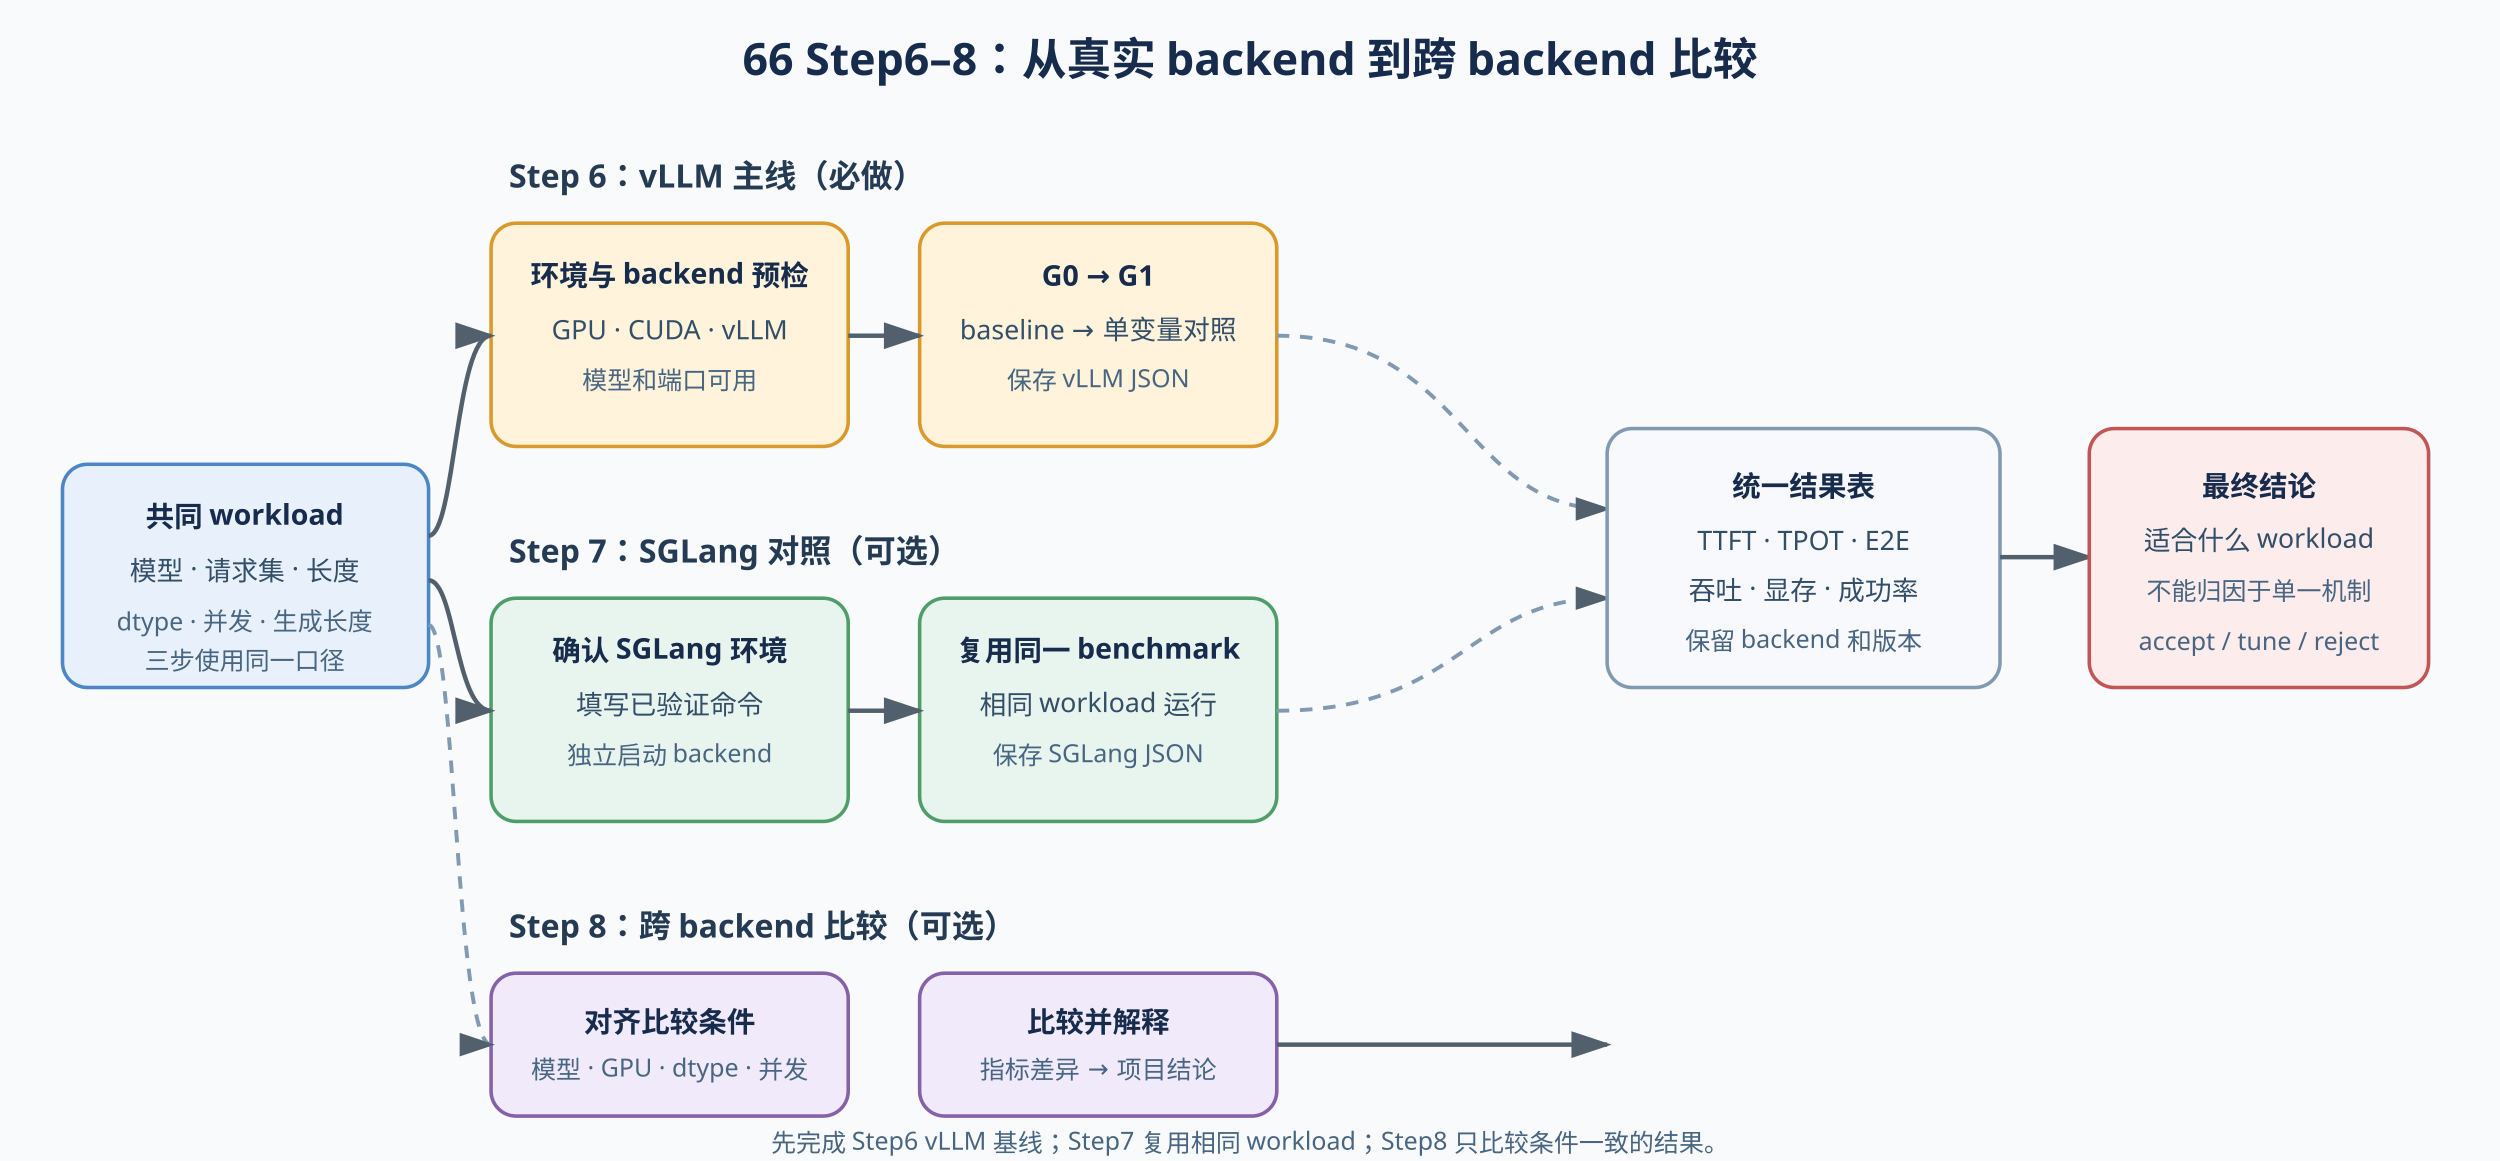
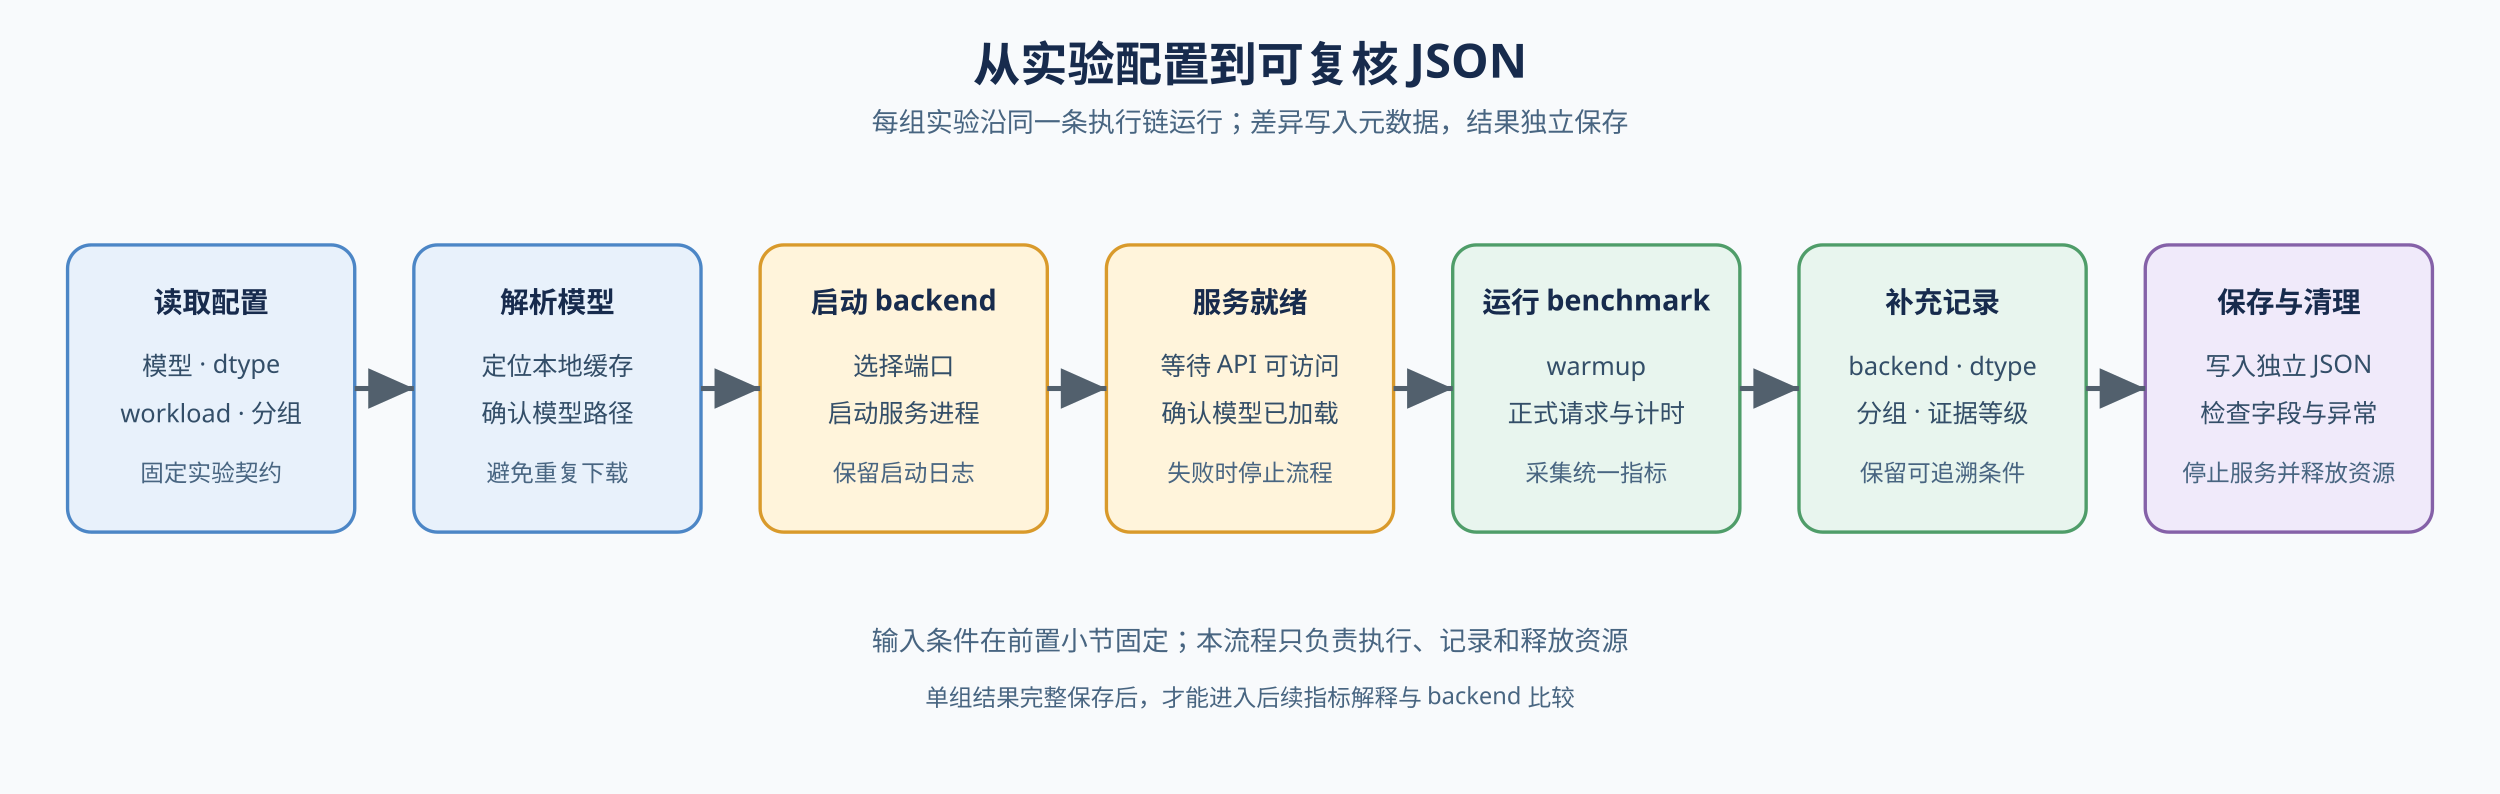
- <svg xmlns="http://www.w3.org/2000/svg" width="1400" height="650" viewBox="0 0 1400 650" role="img" aria-labelledby="title desc">
+ <svg xmlns="http://www.w3.org/2000/svg" width="1480" height="470" viewBox="0 0 1480 470" role="img" aria-labelledby="title desc">
  <defs>
-     <marker id="arrow" markerWidth="10" markerHeight="10" refX="8" refY="3" orient="auto" markerUnits="strokeWidth">
-       <path d="M0,0 L0,6 L9,3 z" fill="#52606d" />
+     <marker id="arrow" markerWidth="11" markerHeight="11" refX="9" refY="4" orient="auto" markerUnits="strokeWidth">
+       <path d="M0,0 L9,4 L0,8 Z" fill="#52606d" />
    </marker>
    <style>
-       .title { font: 700 25px sans-serif; fill: #172b4d; }
-       .lane { font: 700 18px sans-serif; fill: #243b53; }
-       .label { font: 700 16px sans-serif; fill: #172b4d; }
+       .title { font: 700 28px sans-serif; fill: #172b4d; }
+       .subtitle { font: 16px sans-serif; fill: #486581; }
+       .label { font: 700 17px sans-serif; fill: #172b4d; }
      .body { font: 15px sans-serif; fill: #334e68; }
      .small { font: 14px sans-serif; fill: #486581; }
      .box { stroke-width: 2; rx: 14; }
-       .arrow { stroke: #52606d; stroke-width: 2.5; fill: none; marker-end: url(#arrow); }
-       .dash { stroke: #829ab1; stroke-width: 2.2; stroke-dasharray: 7 6; fill: none; marker-end: url(#arrow); }
+       .arrow { stroke: #52606d; stroke-width: 3; fill: none; marker-end: url(#arrow); }
    </style>
  </defs>
-   <rect width="1400" height="650" fill="#f8fafc" />
-   <text x="700" y="42" text-anchor="middle" class="title">66 Step6–8：从真实 backend 到跨 backend 比较</text>
-   <rect x="35" y="260" width="205" height="125" class="box" fill="#e8f1fb" stroke="#4c86c6" />
-   <text x="137" y="295" text-anchor="middle" class="label">共同 workload</text>
-   <text x="137" y="325" text-anchor="middle" class="body">模型 · 请求集 · 长度</text>
-   <text x="137" y="353" text-anchor="middle" class="small">dtype · 并发 · 生成长度</text>
-   <text x="137" y="375" text-anchor="middle" class="small">三步使用同一口径</text>
-   <text x="285" y="105" class="lane">Step 6：vLLM 主线（必做）</text>
-   <rect x="275" y="125" width="200" height="125" class="box" fill="#fff4db" stroke="#d99a2b" />
-   <text x="375" y="160" text-anchor="middle" class="label">环境与 backend 预检</text>
-   <text x="375" y="190" text-anchor="middle" class="body">GPU · CUDA · vLLM</text>
-   <text x="375" y="218" text-anchor="middle" class="small">模型和端口可用</text>
-   <rect x="515" y="125" width="200" height="125" class="box" fill="#fff4db" stroke="#d99a2b" />
-   <text x="615" y="160" text-anchor="middle" class="label">G0 → G1</text>
-   <text x="615" y="190" text-anchor="middle" class="body">baseline → 单变量对照</text>
-   <text x="615" y="218" text-anchor="middle" class="small">保存 vLLM JSON</text>
-   <text x="285" y="315" class="lane">Step 7：SGLang 对照（可选）</text>
-   <rect x="275" y="335" width="200" height="125" class="box" fill="#e8f5ee" stroke="#4f9d69" />
-   <text x="375" y="370" text-anchor="middle" class="label">确认 SGLang 环境</text>
-   <text x="375" y="400" text-anchor="middle" class="body">填写已验证命令</text>
-   <text x="375" y="428" text-anchor="middle" class="small">独立启动 backend</text>
-   <rect x="515" y="335" width="200" height="125" class="box" fill="#e8f5ee" stroke="#4f9d69" />
-   <text x="615" y="370" text-anchor="middle" class="label">复用同一 benchmark</text>
-   <text x="615" y="400" text-anchor="middle" class="body">相同 workload 运行</text>
-   <text x="615" y="428" text-anchor="middle" class="small">保存 SGLang JSON</text>
-   <text x="285" y="525" class="lane">Step 8：跨 backend 比较（可选）</text>
-   <rect x="275" y="545" width="200" height="80" class="box" fill="#f0eafa" stroke="#8561a8" />
-   <text x="375" y="578" text-anchor="middle" class="label">对齐比较条件</text>
-   <text x="375" y="604" text-anchor="middle" class="small">模型 · GPU · dtype · 并发</text>
-   <rect x="515" y="545" width="200" height="80" class="box" fill="#f0eafa" stroke="#8561a8" />
-   <text x="615" y="578" text-anchor="middle" class="label">比较并解释</text>
-   <text x="615" y="604" text-anchor="middle" class="small">指标差异 → 项目结论</text>
-   <path d="M240 300 C255 300 255 188 275 188" class="arrow" />
-   <path d="M240 325 C255 325 255 398 275 398" class="arrow" />
-   <path d="M240 350 C255 350 255 585 275 585" class="dash" />
-   <path d="M475 188 H515" class="arrow" />
-   <path d="M475 398 H515" class="arrow" />
-   <path d="M715 188 C820 188 820 285 900 285" class="dash" />
-   <path d="M715 398 C820 398 820 335 900 335" class="dash" />
-   <path d="M715 585 H900" class="arrow" />
-   <rect x="900" y="240" width="220" height="145" class="box" fill="#f7f9fc" stroke="#829ab1" />
-   <text x="1010" y="278" text-anchor="middle" class="label">统一结果表</text>
-   <text x="1010" y="308" text-anchor="middle" class="body">TTFT · TPOT · E2E</text>
-   <text x="1010" y="336" text-anchor="middle" class="body">吞吐 · 显存 · 成功率</text>
-   <text x="1010" y="364" text-anchor="middle" class="small">保留 backend 和版本</text>
-   <path d="M1120 312 H1170" class="arrow" />
-   <rect x="1170" y="240" width="190" height="145" class="box" fill="#fdecec" stroke="#c05656" />
-   <text x="1265" y="278" text-anchor="middle" class="label">最终结论</text>
-   <text x="1265" y="308" text-anchor="middle" class="body">适合什么 workload</text>
-   <text x="1265" y="336" text-anchor="middle" class="small">不能归因于单一机制</text>
-   <text x="1265" y="364" text-anchor="middle" class="small">accept / tune / reject</text>
-   <text x="700" y="645" text-anchor="middle" class="small">先完成 Step6 vLLM 基线；Step7 复用相同 workload；Step8 只比较条件一致的结果。</text>
+   <rect width="1480" height="470" fill="#f8fafc" />
+   <text x="740" y="48" text-anchor="middle" class="title">从实验配置到可复核 JSON</text>
+   <text x="740" y="78" text-anchor="middle" class="subtitle">每组实验沿同一条执行链运行；差异写入元数据，结果独立保存</text>
+   <rect x="40" y="145" width="170" height="170" class="box" fill="#e8f1fb" stroke="#4c86c6" />
+   <text x="125" y="185" text-anchor="middle" class="label">读取配置</text>
+   <text x="125" y="222" text-anchor="middle" class="body">模型 · dtype</text>
+   <text x="125" y="250" text-anchor="middle" class="body">workload · 分组</text>
+   <text x="125" y="285" text-anchor="middle" class="small">固定实验契约</text>
+   <rect x="245" y="145" width="170" height="170" class="box" fill="#e8f1fb" stroke="#4c86c6" />
+   <text x="330" y="185" text-anchor="middle" class="label">解析模型</text>
+   <text x="330" y="222" text-anchor="middle" class="body">定位本地缓存</text>
+   <text x="330" y="250" text-anchor="middle" class="body">确认模型路径</text>
+   <text x="330" y="285" text-anchor="middle" class="small">避免重复下载</text>
+   <rect x="450" y="145" width="170" height="170" class="box" fill="#fff4db" stroke="#d99a2b" />
+   <text x="535" y="185" text-anchor="middle" class="label">启动 backend</text>
+   <text x="535" y="222" text-anchor="middle" class="body">选择端口</text>
+   <text x="535" y="250" text-anchor="middle" class="body">启动服务进程</text>
+   <text x="535" y="285" text-anchor="middle" class="small">保留启动日志</text>
+   <rect x="655" y="145" width="170" height="170" class="box" fill="#fff4db" stroke="#d99a2b" />
+   <text x="740" y="185" text-anchor="middle" class="label">服务就绪</text>
+   <text x="740" y="222" text-anchor="middle" class="body">等待 API 可访问</text>
+   <text x="740" y="250" text-anchor="middle" class="body">确认模型已加载</text>
+   <text x="740" y="285" text-anchor="middle" class="small">失败时停止流程</text>
+   <rect x="860" y="145" width="170" height="170" class="box" fill="#e8f5ee" stroke="#4f9d69" />
+   <text x="945" y="185" text-anchor="middle" class="label">运行 benchmark</text>
+   <text x="945" y="222" text-anchor="middle" class="body">warmup</text>
+   <text x="945" y="250" text-anchor="middle" class="body">正式请求与计时</text>
+   <text x="945" y="285" text-anchor="middle" class="small">采集统一指标</text>
+   <rect x="1065" y="145" width="170" height="170" class="box" fill="#e8f5ee" stroke="#4f9d69" />
+   <text x="1150" y="185" text-anchor="middle" class="label">补充记录</text>
+   <text x="1150" y="222" text-anchor="middle" class="body">backend · dtype</text>
+   <text x="1150" y="250" text-anchor="middle" class="body">分组 · 证据等级</text>
+   <text x="1150" y="285" text-anchor="middle" class="small">保留可追溯条件</text>
+   <rect x="1270" y="145" width="170" height="170" class="box" fill="#f0eafa" stroke="#8561a8" />
+   <text x="1355" y="185" text-anchor="middle" class="label">保存与清理</text>
+   <text x="1355" y="222" text-anchor="middle" class="body">写入独立 JSON</text>
+   <text x="1355" y="250" text-anchor="middle" class="body">检查字段与异常</text>
+   <text x="1355" y="285" text-anchor="middle" class="small">停止服务并释放资源</text>
+   <path d="M210 230 H245" class="arrow" />
+   <path d="M415 230 H450" class="arrow" />
+   <path d="M620 230 H655" class="arrow" />
+   <path d="M825 230 H860" class="arrow" />
+   <path d="M1030 230 H1065" class="arrow" />
+   <path d="M1235 230 H1270" class="arrow" />
+   <text x="740" y="385" text-anchor="middle" class="subtitle">输入条件在前置小节固定；本流程只负责执行、记录和释放资源</text>
+   <text x="740" y="418" text-anchor="middle" class="small">单组结果完整保存后，才能进入后续指标解释与 backend 比较</text>
</svg>
